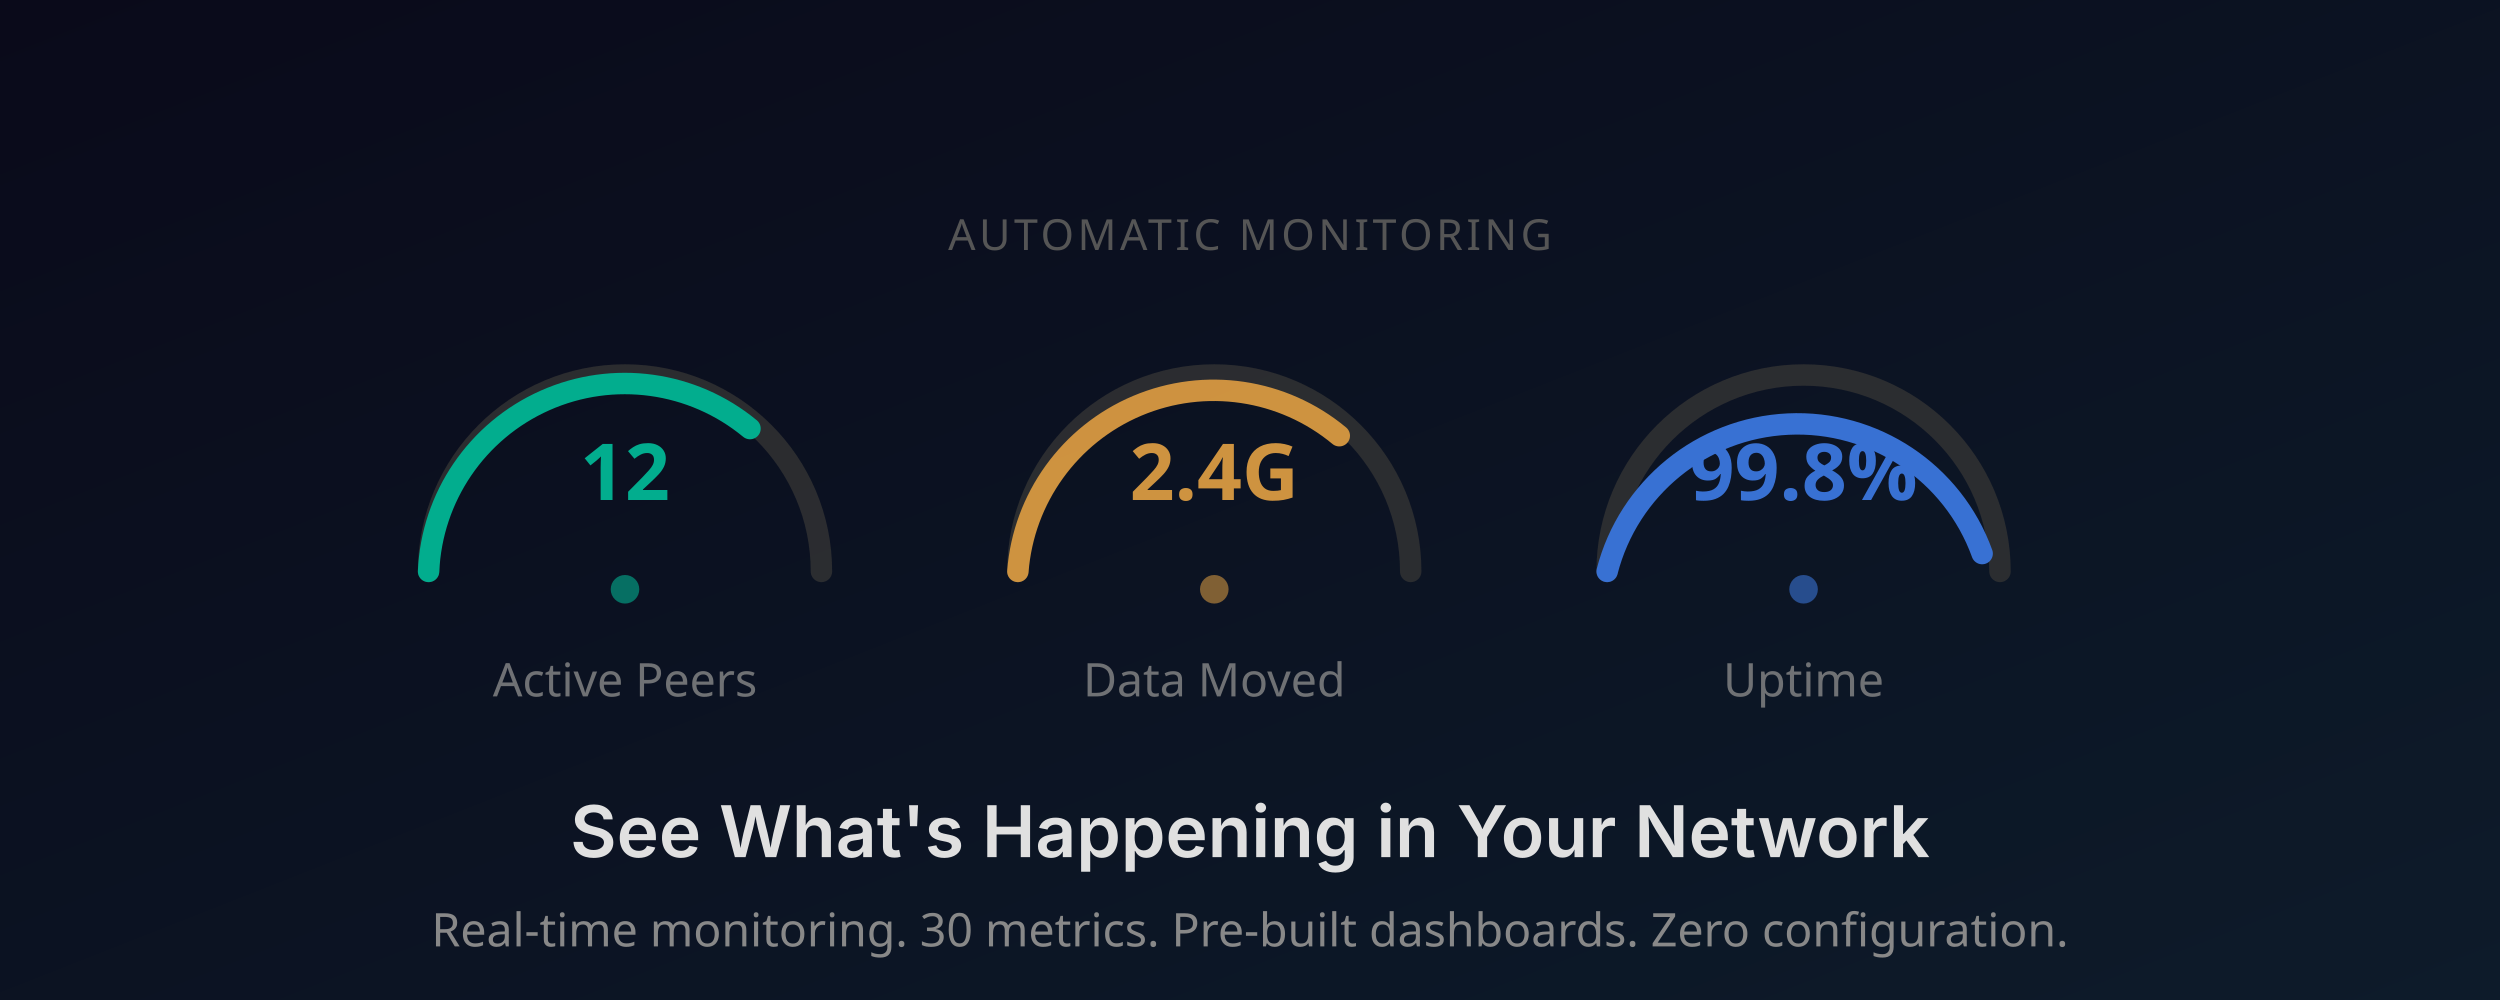
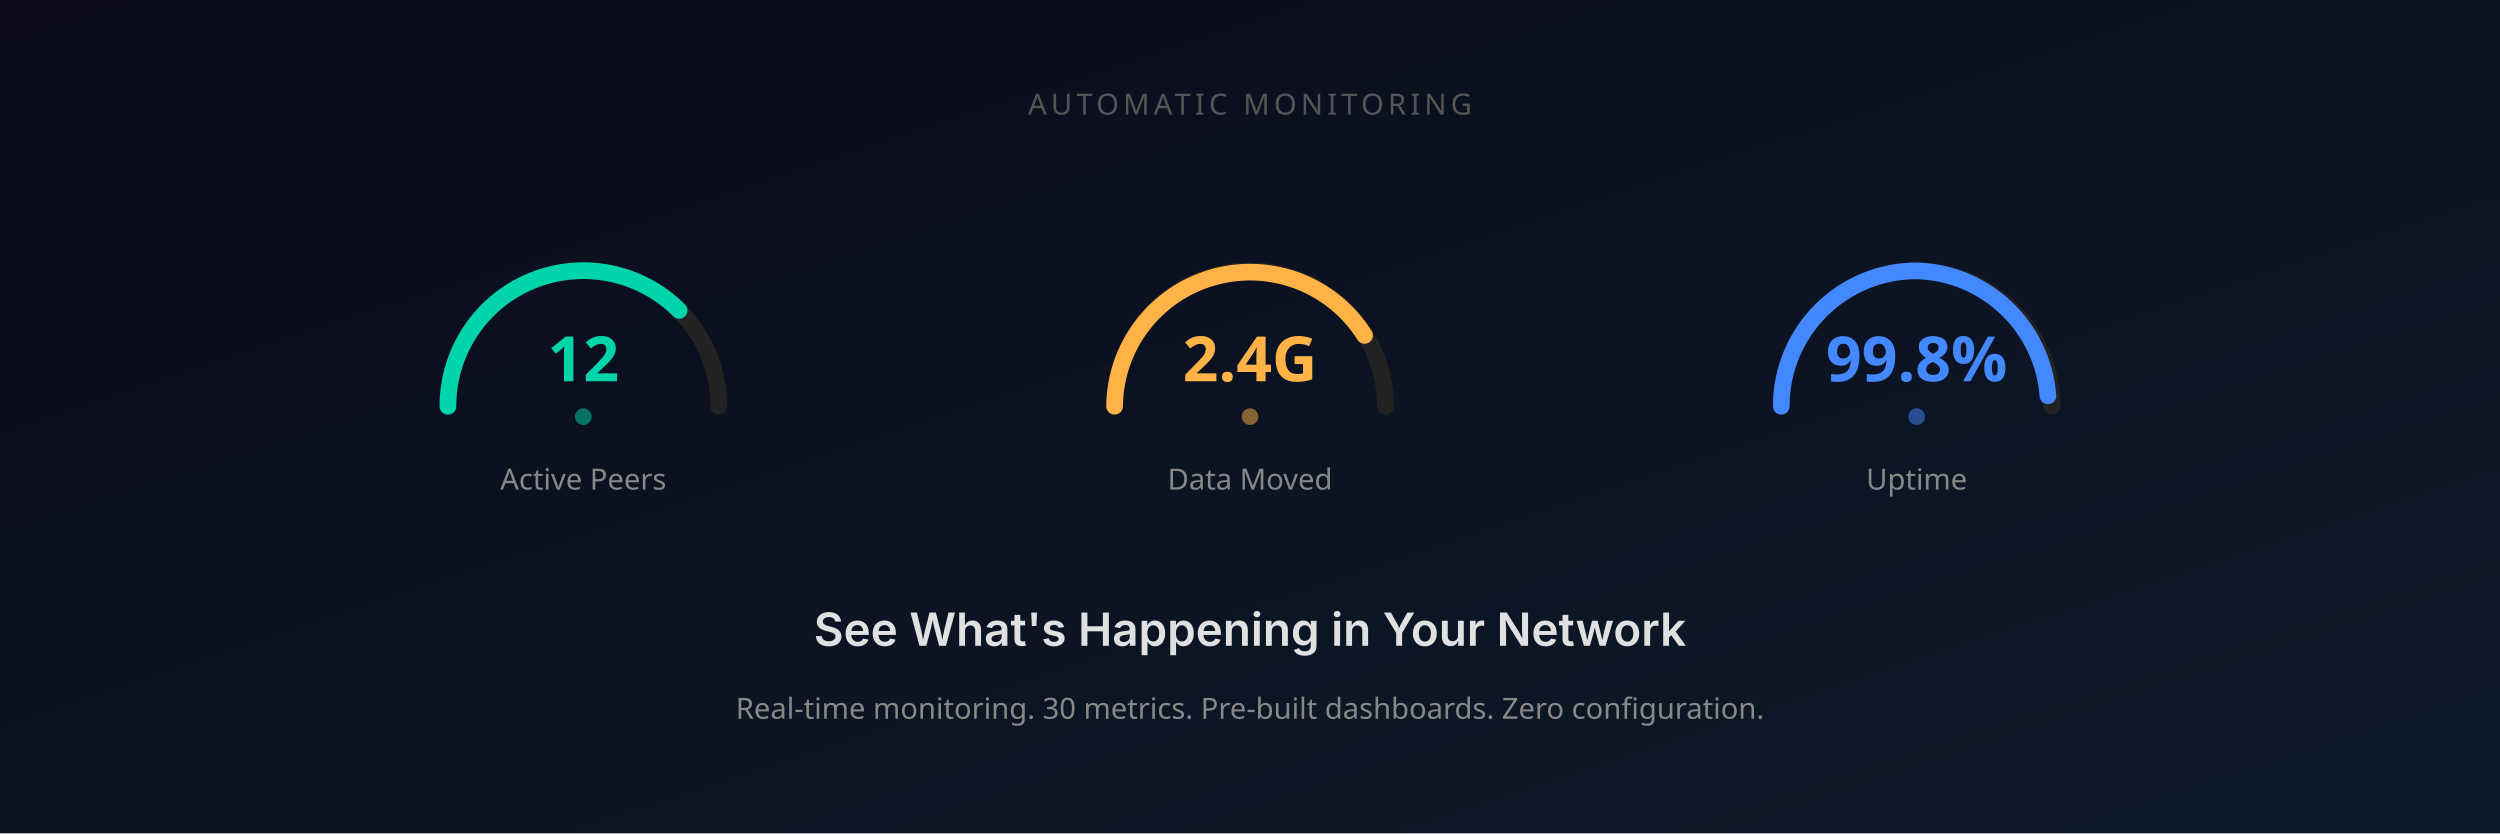
- <svg xmlns="http://www.w3.org/2000/svg" viewBox="0 0 700 280" width="700" height="280">
+ <svg xmlns="http://www.w3.org/2000/svg" viewBox="0 0 1200 400" width="1200" height="400">
  <defs>
    <linearGradient id="bgH" x1="0%" y1="0%" x2="100%" y2="100%">
      <stop offset="0%" stop-color="#0a0a1a" />
      <stop offset="100%" stop-color="#0d1b2a" />
    </linearGradient>
  </defs>
-   <rect width="700" height="280" fill="url(#bgH)" />
-   <g opacity="0.8">
-     <path d="M120,160 A55,55 0 0,1 230,160" stroke="#333" stroke-width="6" fill="none" stroke-linecap="round" />
-     <path d="M120,160 A55,55 0 0,1 210,120" stroke="#00d4aa" stroke-width="6" fill="none" stroke-linecap="round" />
-     <circle cx="175" cy="165" r="4" fill="#00d4aa" opacity="0.6" />
-     <text x="175" y="140" text-anchor="middle" font-family="system-ui, sans-serif" font-size="22" font-weight="700" fill="#00d4aa">12</text>
-     <text x="175" y="195" text-anchor="middle" font-family="system-ui, sans-serif" font-size="13" fill="#888">Active Peers</text>
+   <rect width="1200" height="400" fill="url(#bgH)" />
+   <text x="600" y="55" text-anchor="middle" font-family="system-ui, sans-serif" font-size="14" fill="#555" letter-spacing="2">AUTOMATIC MONITORING</text>
+   <g transform="translate(280,195)">
+     <path d="M-65,0 A65,65 0 0,1 65,0" stroke="#222" stroke-width="8" fill="none" stroke-linecap="round" />
+     <path d="M-65,0 A65,65 0 0,1 46,-46" stroke="#00d4aa" stroke-width="8" fill="none" stroke-linecap="round" />
+     <circle cx="0" cy="5" r="4" fill="#00d4aa" opacity="0.5" />
+     <text x="0" y="-12" text-anchor="middle" font-family="system-ui, sans-serif" font-size="30" font-weight="700" fill="#00d4aa">12</text>
  </g>
-   <g opacity="0.8">
-     <path d="M285,160 A55,55 0 0,1 395,160" stroke="#333" stroke-width="6" fill="none" stroke-linecap="round" />
-     <path d="M285,160 A55,55 0 0,1 375,122" stroke="#ffb347" stroke-width="6" fill="none" stroke-linecap="round" />
-     <circle cx="340" cy="165" r="4" fill="#ffb347" opacity="0.6" />
-     <text x="340" y="140" text-anchor="middle" font-family="system-ui, sans-serif" font-size="22" font-weight="700" fill="#ffb347">2.4G</text>
-     <text x="340" y="195" text-anchor="middle" font-family="system-ui, sans-serif" font-size="13" fill="#888">Data Moved</text>
+   <text x="280" y="235" text-anchor="middle" font-family="system-ui, sans-serif" font-size="14" fill="#888">Active Peers</text>
+   <g transform="translate(600,195)">
+     <path d="M-65,0 A65,65 0 0,1 65,0" stroke="#222" stroke-width="8" fill="none" stroke-linecap="round" />
+     <path d="M-65,0 A65,65 0 0,1 55,-34" stroke="#ffb347" stroke-width="8" fill="none" stroke-linecap="round" />
+     <circle cx="0" cy="5" r="4" fill="#ffb347" opacity="0.5" />
+     <text x="0" y="-12" text-anchor="middle" font-family="system-ui, sans-serif" font-size="30" font-weight="700" fill="#ffb347">2.4G</text>
  </g>
-   <g opacity="0.8">
-     <path d="M450,160 A55,55 0 0,1 560,160" stroke="#333" stroke-width="6" fill="none" stroke-linecap="round" />
-     <path d="M450,160 A55,55 0 0,1 555,155" stroke="#4488ff" stroke-width="6" fill="none" stroke-linecap="round" />
-     <circle cx="505" cy="165" r="4" fill="#4488ff" opacity="0.6" />
-     <text x="505" y="140" text-anchor="middle" font-family="system-ui, sans-serif" font-size="22" font-weight="700" fill="#4488ff">99.8%</text>
-     <text x="505" y="195" text-anchor="middle" font-family="system-ui, sans-serif" font-size="13" fill="#888">Uptime</text>
+   <text x="600" y="235" text-anchor="middle" font-family="system-ui, sans-serif" font-size="14" fill="#888">Data Moved</text>
+   <g transform="translate(920,195)">
+     <path d="M-65,0 A65,65 0 0,1 65,0" stroke="#222" stroke-width="8" fill="none" stroke-linecap="round" />
+     <path d="M-65,0 A65,65 0 0,1 0,-65 A65,65 0 0,1 63,-5" stroke="#4488ff" stroke-width="8" fill="none" stroke-linecap="round" />
+     <circle cx="0" cy="5" r="4" fill="#4488ff" opacity="0.5" />
+     <text x="0" y="-12" text-anchor="middle" font-family="system-ui, sans-serif" font-size="30" font-weight="700" fill="#4488ff">99.8%</text>
  </g>
-   <text x="350" y="240" text-anchor="middle" font-family="system-ui, -apple-system, sans-serif" font-size="20" font-weight="600" fill="#e0e0e0">See What's Happening in Your Network</text>
-   <text x="350" y="265" text-anchor="middle" font-family="system-ui, sans-serif" font-size="13" fill="#888">Real-time monitoring. 30 metrics. Pre-built dashboards. Zero configuration.</text>
-   <text x="350" y="70" text-anchor="middle" font-family="system-ui, sans-serif" font-size="12" fill="#555" letter-spacing="1">AUTOMATIC MONITORING</text>
+   <text x="920" y="235" text-anchor="middle" font-family="system-ui, sans-serif" font-size="14" fill="#888">Uptime</text>
+   <text x="600" y="310" text-anchor="middle" font-family="system-ui, -apple-system, sans-serif" font-size="22" font-weight="600" fill="#e0e0e0">See What's Happening in Your Network</text>
+   <text x="600" y="345" text-anchor="middle" font-family="system-ui, sans-serif" font-size="14" fill="#888">Real-time monitoring. 30 metrics. Pre-built dashboards. Zero configuration.</text>
</svg>
